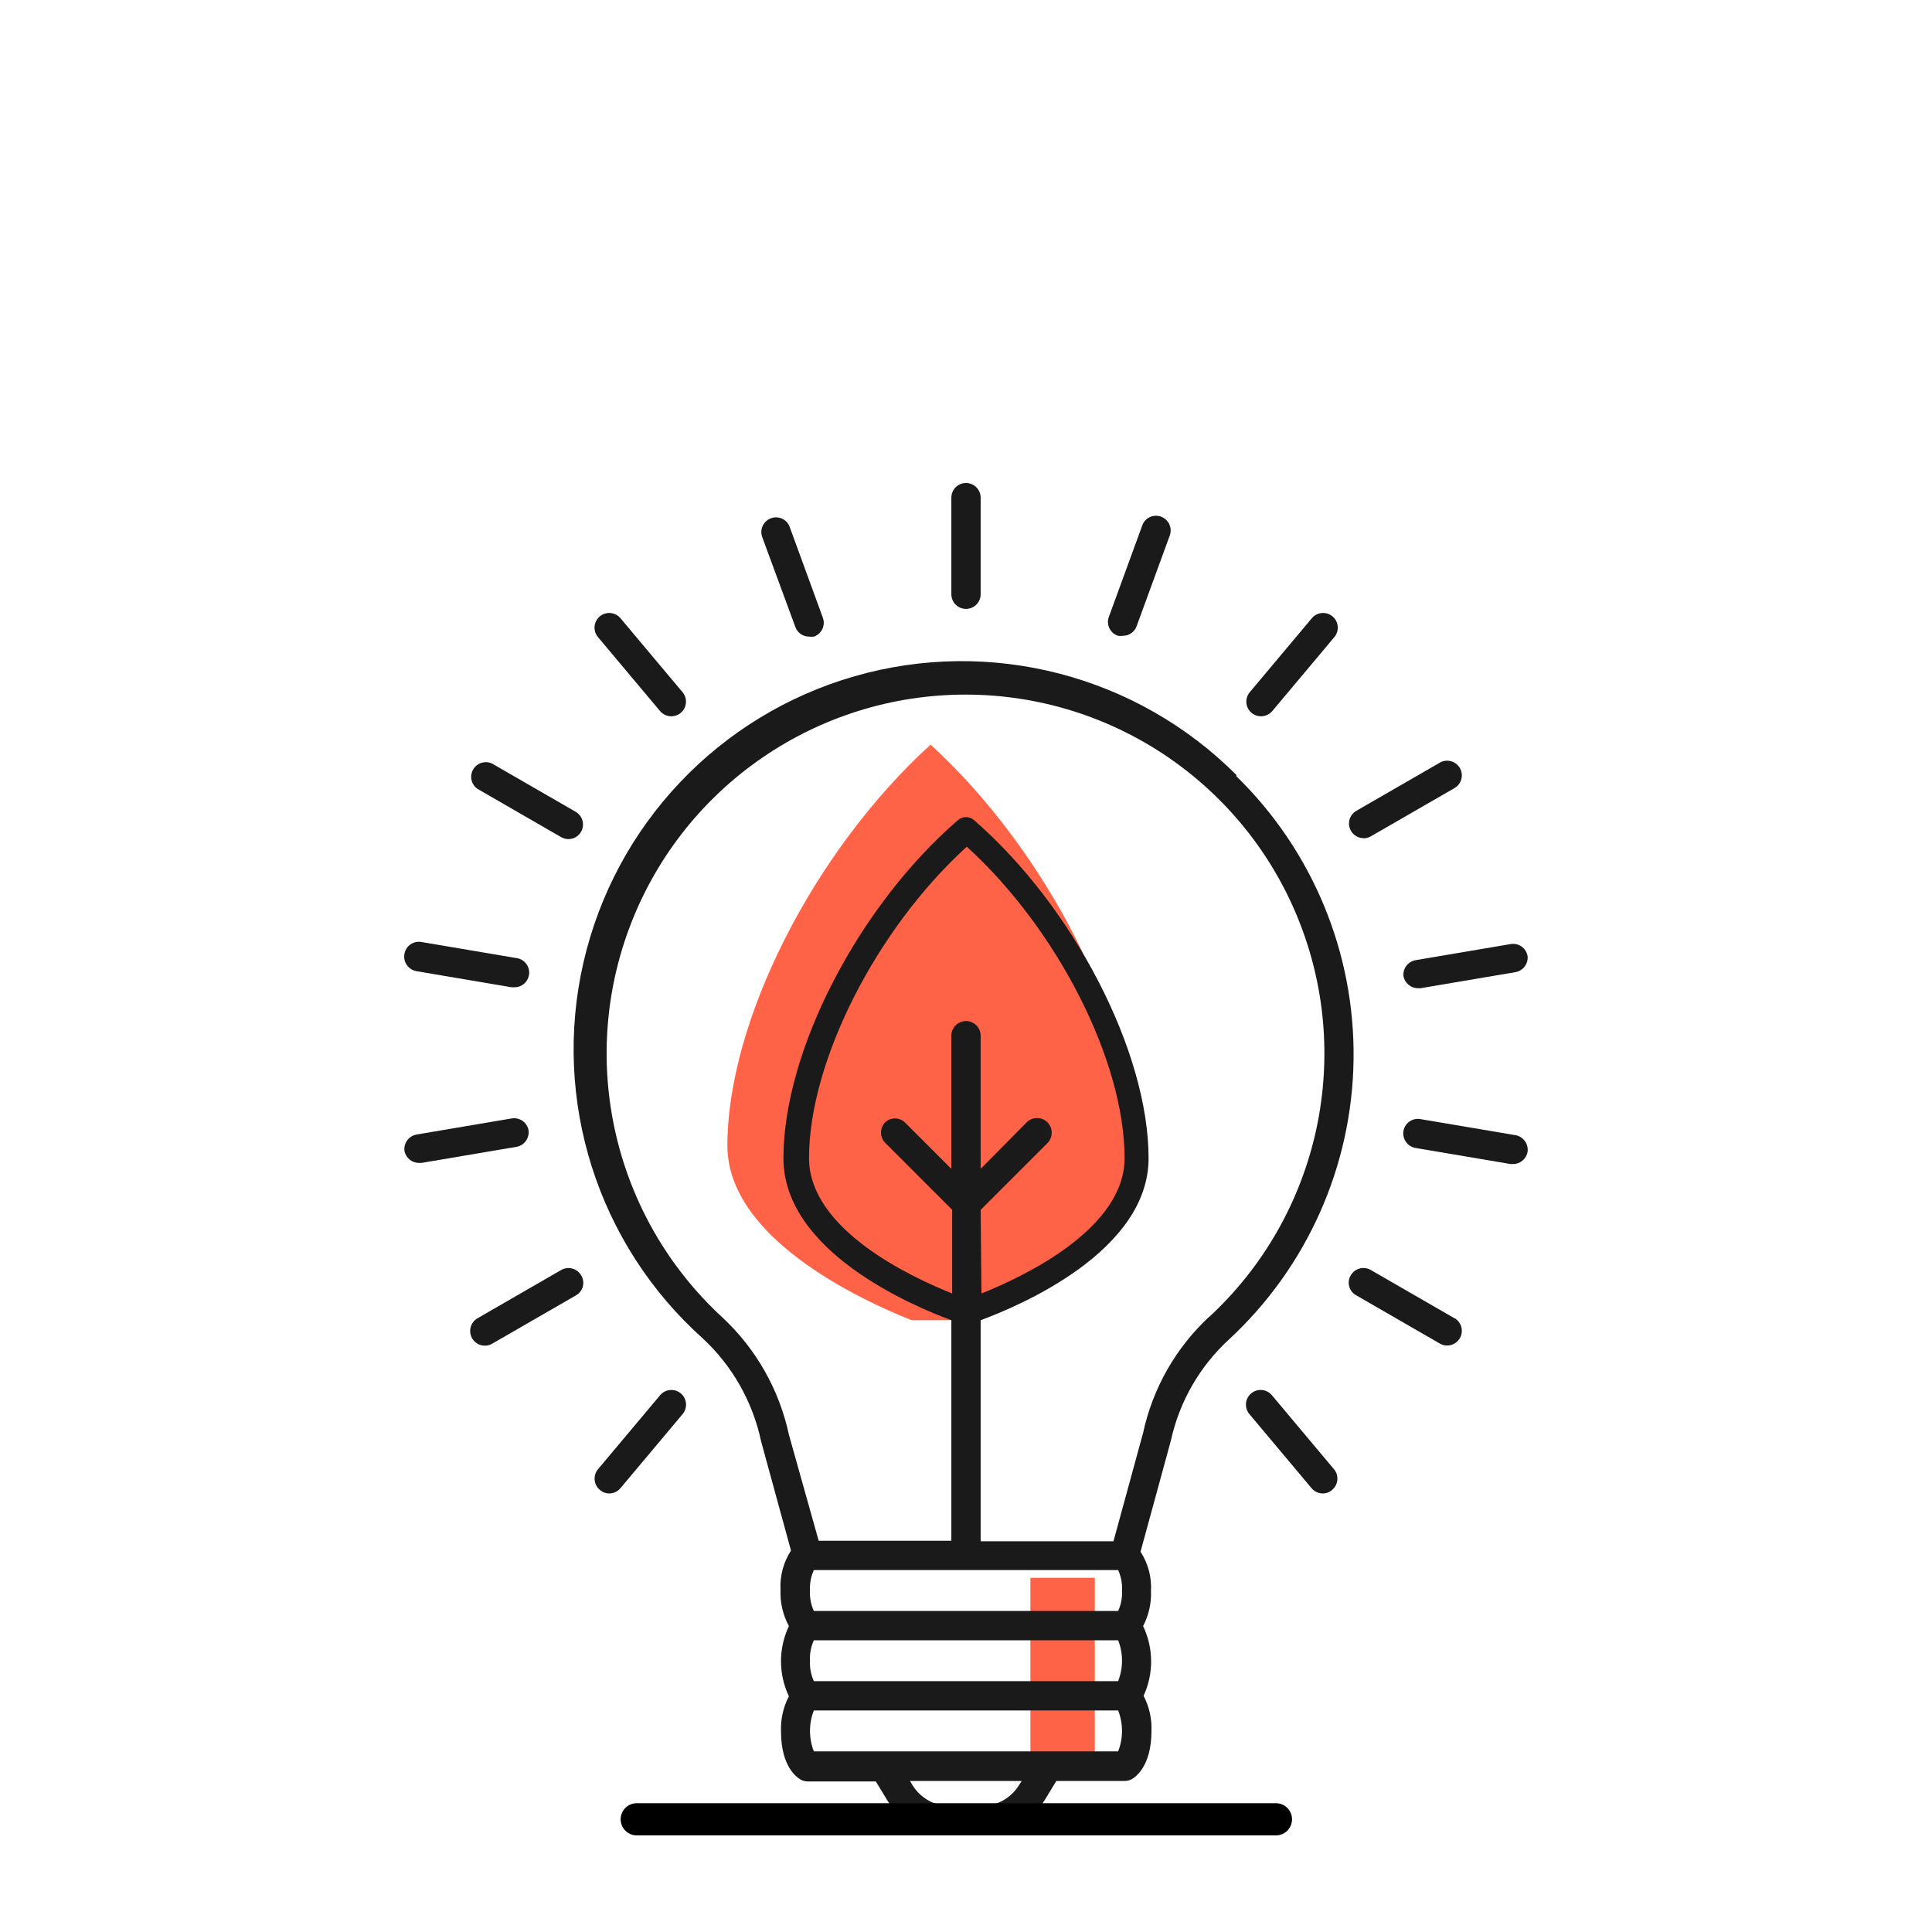
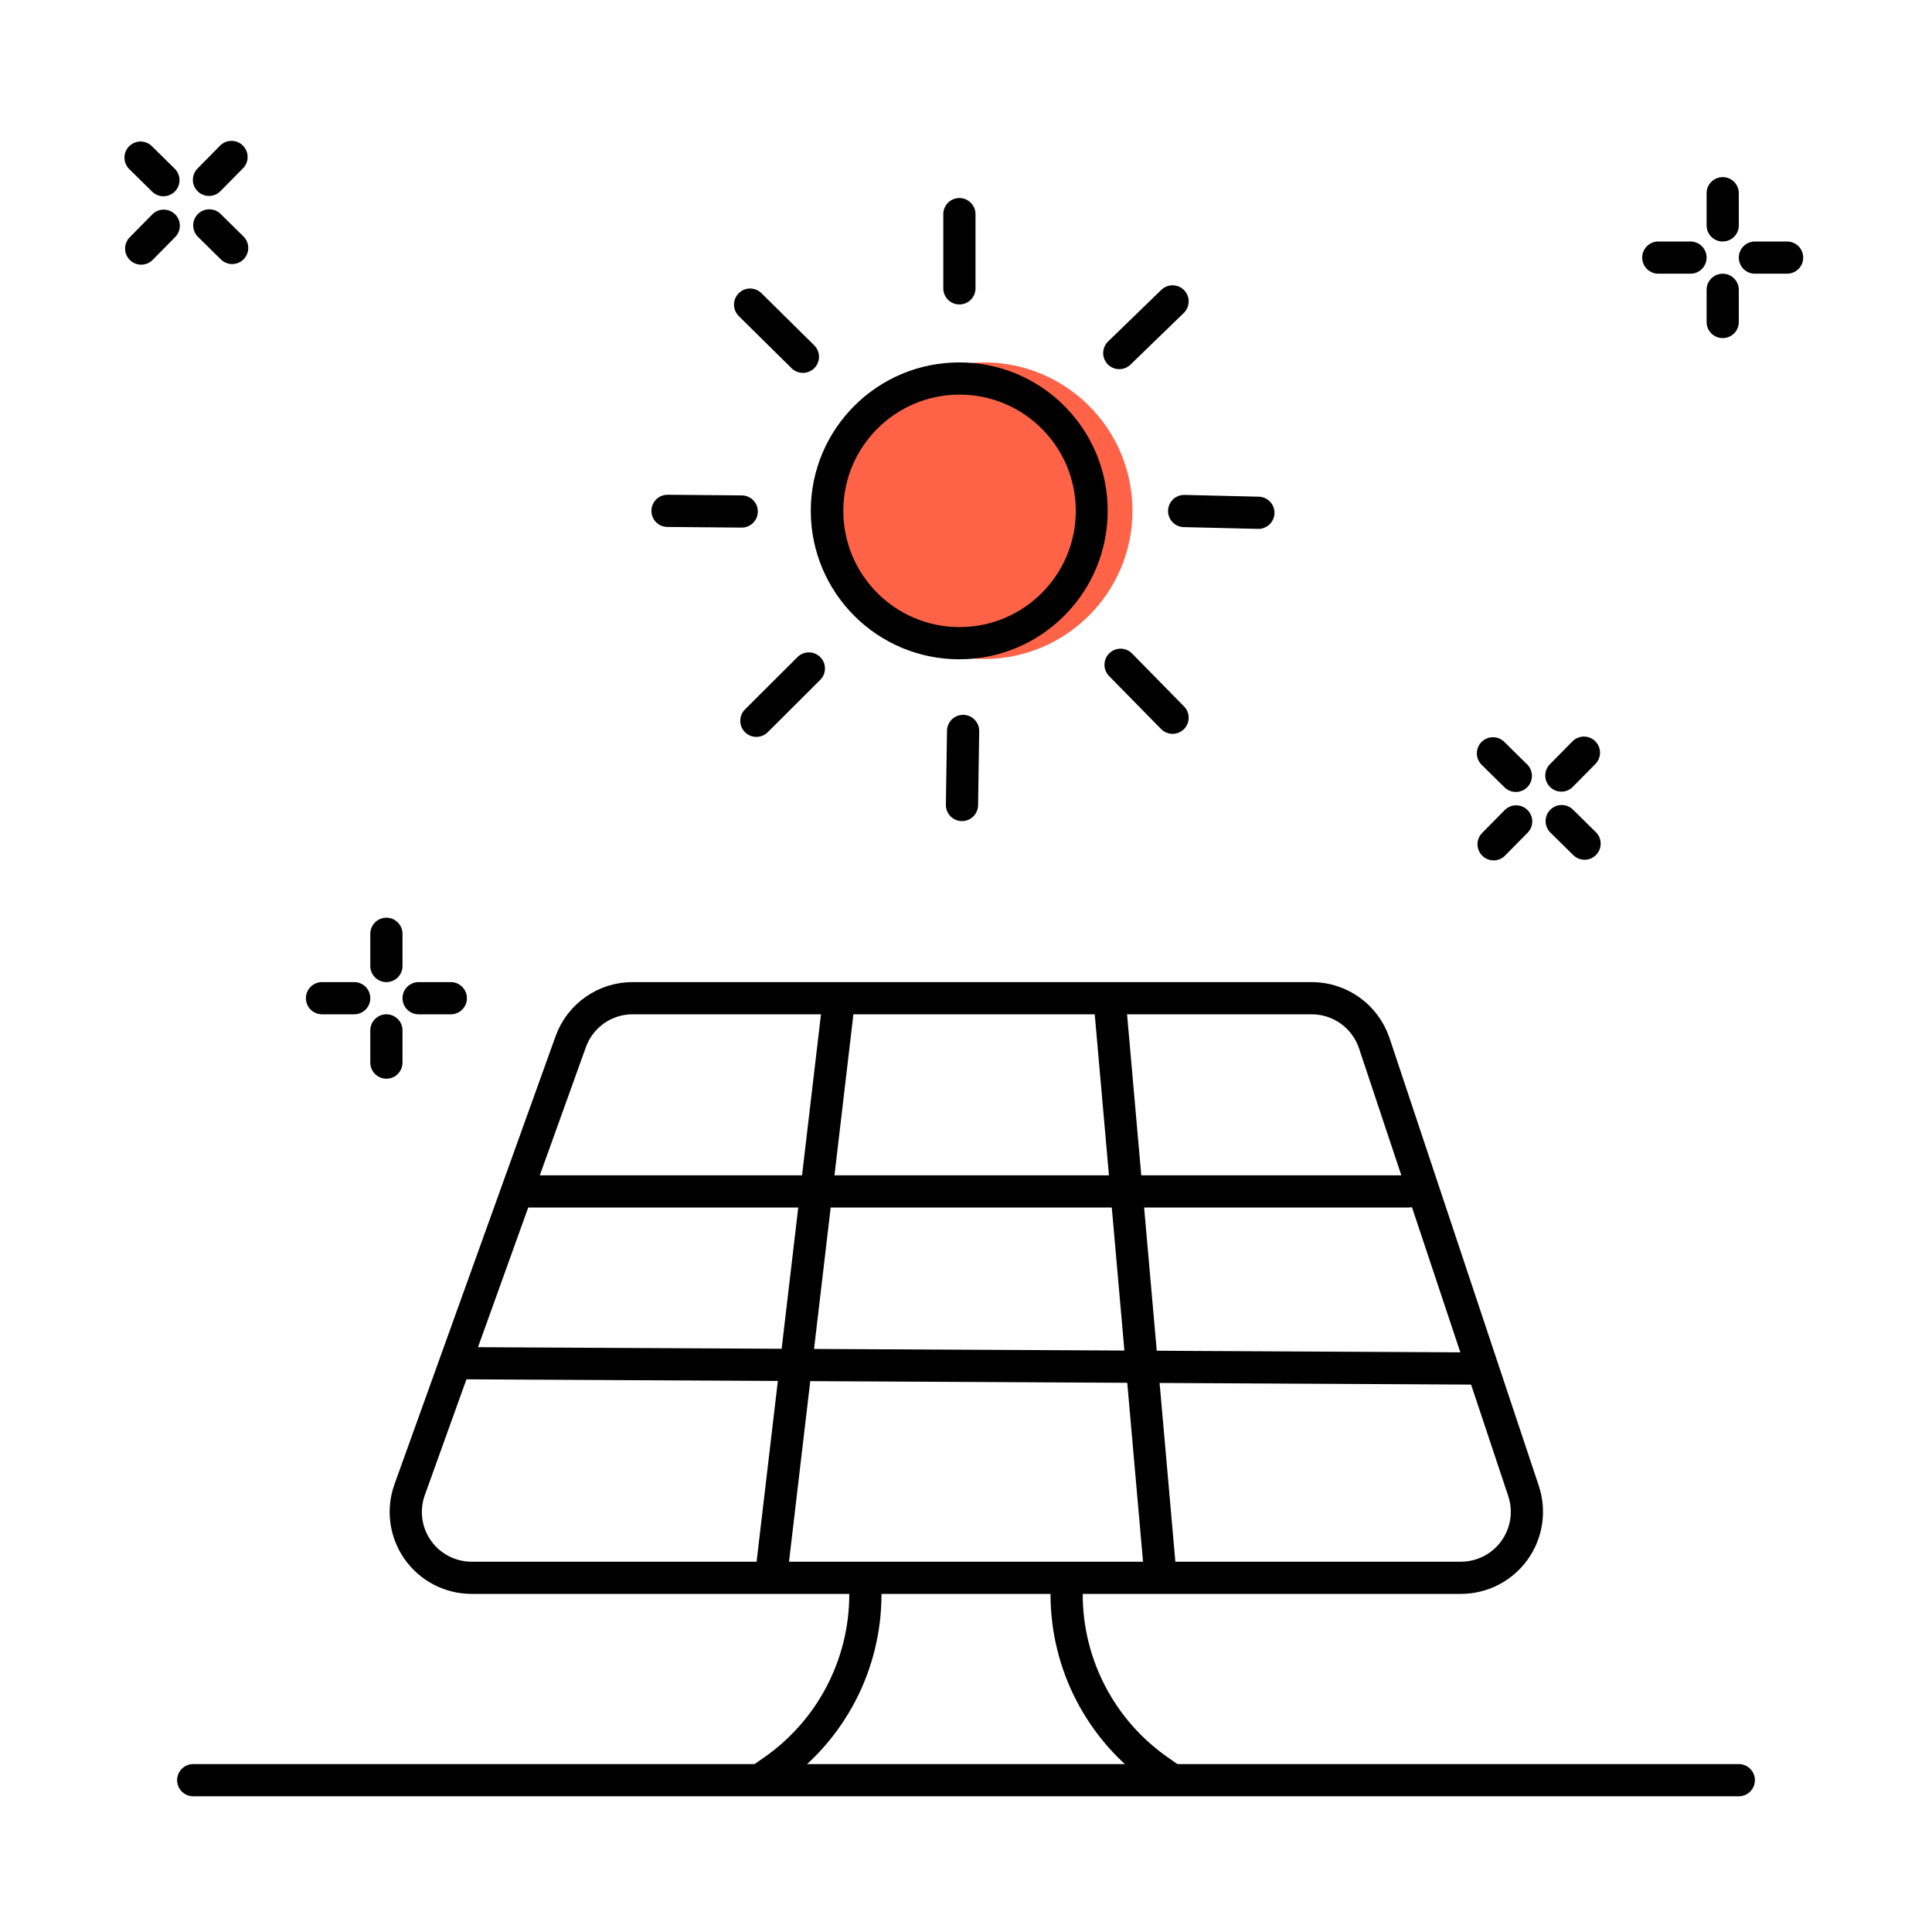
<svg xmlns="http://www.w3.org/2000/svg" viewBox="0 0 120 120">
-   <rect x="64" y="98" width="4" height="12" style="fill:tomato" />
-   <path d="M56.62,82c-3.39-1.35-11.44-5.17-11.44-10.84,0-7.76,5.38-18.32,12.62-24.91C65,52.84,70.41,63.4,70.41,71.16c0,5.67-8,9.49-11.44,10.84Z" style="fill:tomato" />
-   <path d="M76.81,48.15a24.11,24.11,0,1,0-33.14,35,12.15,12.15,0,0,1,3.6,6.36v0l1.86,6.8a4.06,4.06,0,0,0-.65,2.44A4.35,4.35,0,0,0,49,101a5.09,5.09,0,0,0,0,4.36,4.35,4.35,0,0,0-.49,2.18c0,2.21,1,2.87,1.23,3a.92.92,0,0,0,.43.11H54.4l.73,1.2A4.59,4.59,0,0,0,59,114h2a4.59,4.59,0,0,0,3.88-2.18l.73-1.2h4.25a.92.92,0,0,0,.43-.11c.2-.11,1.23-.77,1.23-3a4.35,4.35,0,0,0-.49-2.18A5.09,5.09,0,0,0,71,101a4.35,4.35,0,0,0,.49-2.18,4.06,4.06,0,0,0-.65-2.44l1.89-6.92v0a12,12,0,0,1,3.6-6.26,24.13,24.13,0,0,0,.45-35Zm-15.9,27L65.06,71a.92.92,0,0,0,0-1.29.91.91,0,0,0-1.29,0L60.91,72.6V64.33a.91.91,0,0,0-1.82,0V72.6l-2.86-2.86a.89.89,0,0,0-1.28,0A.91.91,0,0,0,55,71l4.14,4.14v5.2c-2.63-1.05-8.89-4-8.89-8.41,0-6,4.18-14.23,9.8-19.34,5.62,5.11,9.8,13.31,9.8,19.34,0,4.4-6.26,7.36-8.89,8.41Zm8.54,22.37a2.7,2.7,0,0,1,.24,1.27,2.67,2.67,0,0,1-.24,1.27H50.55a2.67,2.67,0,0,1-.24-1.27,2.7,2.7,0,0,1,.24-1.27Zm-19.14,5.63a2.7,2.7,0,0,1,.24-1.27h18.9a3.48,3.48,0,0,1,0,2.54H50.55A2.7,2.7,0,0,1,50.31,103.17Zm13,7.7A2.74,2.74,0,0,1,61,112.18H59a2.74,2.74,0,0,1-2.33-1.31l-.15-.25h6.94Zm6.13-2.07H50.55a3.48,3.48,0,0,1,0-2.54h18.9a3.48,3.48,0,0,1,0,2.54Zm5.67-27A13.82,13.82,0,0,0,71,89l-1.84,6.73H60.91V82c2.42-.89,10.43-4.28,10.43-10.06,0-6.61-4.66-15.62-10.84-21a.76.76,0,0,0-1,0c-6.18,5.34-10.84,14.35-10.84,21,0,5.78,8,9.17,10.43,10.06v13.7H50.85L49,89.11a13.94,13.94,0,0,0-4.14-7.29,22.29,22.29,0,1,1,30.22,0Z" style="fill:#1a1a1a" />
-   <path d="M60,37.82a.91.91,0,0,0,.91-.91v-6a.91.91,0,1,0-1.82,0v6A.91.91,0,0,0,60,37.82Z" style="fill:#1a1a1a" />
-   <path d="M49.4,38.94a.9.9,0,0,0,.85.6,1.06,1.06,0,0,0,.31,0,.91.91,0,0,0,.55-1.17l-2.06-5.64a.9.9,0,0,0-1.16-.54.91.91,0,0,0-.55,1.16Z" style="fill:#1a1a1a" />
-   <path d="M41,44.17a.92.92,0,0,0,.7.32.91.91,0,0,0,.7-1.49l-3.86-4.6a.91.91,0,0,0-1.4,1.17Z" style="fill:#1a1a1a" />
-   <path d="M29.66,49l5.2,3a1,1,0,0,0,.46.12.91.91,0,0,0,.45-1.69l-5.2-3A.91.91,0,0,0,29.66,49Z" style="fill:#1a1a1a" />
-   <path d="M25.86,60.32l5.91,1,.16,0a.91.91,0,0,0,.16-1.81l-5.91-1a.91.91,0,0,0-1.06.74A.92.92,0,0,0,25.86,60.32Z" style="fill:#1a1a1a" />
-   <path d="M32.83,70.21a.91.91,0,0,0-1.06-.74l-5.91,1a.92.92,0,0,0-.74,1,.91.91,0,0,0,.9.76l.16,0,5.91-1A.92.92,0,0,0,32.83,70.21Z" style="fill:#1a1a1a" />
-   <path d="M34.86,78.88l-5.2,3a.91.91,0,0,0,.91,1.58l5.2-3a.89.89,0,0,0,.33-1.24A.91.91,0,0,0,34.86,78.88Z" style="fill:#1a1a1a" />
-   <path d="M41,86.66l-3.86,4.6a.91.91,0,0,0,.12,1.28.86.86,0,0,0,.58.22.9.9,0,0,0,.7-.33l3.86-4.6A.91.91,0,0,0,41,86.66Z" style="fill:#1a1a1a" />
-   <path d="M69.44,39.49a1.06,1.06,0,0,0,.31,0,.9.9,0,0,0,.85-.6l2.06-5.64a.91.91,0,0,0-.55-1.16.9.9,0,0,0-1.16.54l-2.06,5.64A.91.91,0,0,0,69.44,39.49Z" style="fill:#1a1a1a" />
-   <path d="M78.32,44.49a.92.92,0,0,0,.7-.32l3.86-4.6a.91.91,0,0,0-1.4-1.17L77.62,43a.91.91,0,0,0,.7,1.49Z" style="fill:#1a1a1a" />
-   <path d="M84.68,52.07a1,1,0,0,0,.46-.12l5.2-3a.91.91,0,0,0-.91-1.58l-5.2,3a.91.91,0,0,0,.45,1.69Z" style="fill:#1a1a1a" />
-   <path d="M87.17,60.62a.92.92,0,0,0,.9.76l.16,0,5.91-1a.92.92,0,0,0,.74-1,.91.91,0,0,0-1.06-.74l-5.91,1A.92.92,0,0,0,87.17,60.62Z" style="fill:#1a1a1a" />
-   <path d="M94.14,70.51l-5.91-1a.91.91,0,0,0-1.06.74.92.92,0,0,0,.74,1.05l5.91,1,.16,0a.91.91,0,0,0,.9-.76A.92.92,0,0,0,94.14,70.51Z" style="fill:#1a1a1a" />
-   <path d="M90.34,81.88l-5.2-3a.91.91,0,0,0-1.24.33.89.89,0,0,0,.33,1.24l5.2,3a.91.91,0,0,0,.91-1.58Z" style="fill:#1a1a1a" />
-   <path d="M79,86.66a.91.91,0,0,0-1.4,1.17l3.86,4.6a.9.9,0,0,0,.7.33.86.86,0,0,0,.58-.22.91.91,0,0,0,.12-1.28Z" style="fill:#1a1a1a" />
-   <path d="M79.25,114H39.55a1,1,0,0,1,0-2h39.7a1,1,0,0,1,0,2Z" />
+   <line x1="108" y1="110.57" x2="12" y2="110.57" style="fill:none;stroke:#000;stroke-linecap:round;stroke-linejoin:round;stroke-width:2px" />
+   <path d="M29.26,98H90.74a4.1,4.1,0,0,0,3.89-5.39L85.36,64.8A4.1,4.1,0,0,0,81.47,62H39.3a4.08,4.08,0,0,0-3.85,2.7l-10,27.81A4.09,4.09,0,0,0,29.26,98Z" style="fill:none;stroke:#000;stroke-linecap:round;stroke-linejoin:round;stroke-width:2px" />
+   <line x1="32.5" y1="74" x2="87.5" y2="74" style="fill:none;stroke:#000;stroke-linecap:round;stroke-linejoin:round;stroke-width:2px" />
+   <line x1="28.5" y1="84.67" x2="91.5" y2="85" style="fill:none;stroke:#000;stroke-linecap:round;stroke-linejoin:round;stroke-width:2px" />
+   <line x1="52" y1="63" x2="48" y2="97" style="fill:none;stroke:#000;stroke-linecap:round;stroke-linejoin:round;stroke-width:2px" />
+   <line x1="69" y1="63" x2="72" y2="97" style="fill:none;stroke:#000;stroke-linecap:round;stroke-linejoin:round;stroke-width:2px" />
+   <path d="M53.75,99h0A13.34,13.34,0,0,1,48,110l-.74.52" style="fill:none;stroke:#000;stroke-linecap:round;stroke-linejoin:round;stroke-width:2px" />
+   <path d="M66.25,99h0A13.34,13.34,0,0,0,72,110l.74.52" style="fill:none;stroke:#000;stroke-linecap:round;stroke-linejoin:round;stroke-width:2px" />
+   <circle cx="61.13" cy="31.72" r="9.21" style="fill:tomato" />
+   <path d="M59.59,24.51a7.22,7.22,0,1,1-7.21,7.21,7.22,7.22,0,0,1,7.21-7.21m0-2a9.22,9.22,0,1,0,9.21,9.21,9.21,9.21,0,0,0-9.21-9.21Z" />
+   <line x1="59.59" y1="13.3" x2="59.59" y2="17.91" style="fill:none;stroke:#000;stroke-linecap:round;stroke-linejoin:round;stroke-width:2px" />
+   <line x1="41.46" y1="31.73" x2="46.07" y2="31.77" style="fill:none;stroke:#000;stroke-linecap:round;stroke-linejoin:round;stroke-width:2px" />
+   <line x1="59.75" y1="50" x2="59.82" y2="45.4" style="fill:none;stroke:#000;stroke-linecap:round;stroke-linejoin:round;stroke-width:2px" />
+   <line x1="78.16" y1="31.85" x2="73.55" y2="31.74" style="fill:none;stroke:#000;stroke-linecap:round;stroke-linejoin:round;stroke-width:2px" />
+   <line x1="46.59" y1="18.92" x2="49.87" y2="22.16" style="fill:none;stroke:#000;stroke-linecap:round;stroke-linejoin:round;stroke-width:2px" />
+   <line x1="46.98" y1="44.77" x2="50.24" y2="41.52" style="fill:none;stroke:#000;stroke-linecap:round;stroke-linejoin:round;stroke-width:2px" />
+   <line x1="72.83" y1="44.58" x2="69.6" y2="41.29" style="fill:none;stroke:#000;stroke-linecap:round;stroke-linejoin:round;stroke-width:2px" />
+   <line x1="72.83" y1="18.72" x2="69.52" y2="21.93" style="fill:none;stroke:#000;stroke-linecap:round;stroke-linejoin:round;stroke-width:2px" />
+   <line x1="107" y1="14" x2="107" y2="12" style="fill:none;stroke:#000;stroke-linecap:round;stroke-linejoin:round;stroke-width:2px" />
+   <line x1="107" y1="20" x2="107" y2="18" style="fill:none;stroke:#000;stroke-linecap:round;stroke-linejoin:round;stroke-width:2px" />
+   <line x1="109" y1="16" x2="111" y2="16" style="fill:none;stroke:#000;stroke-linecap:round;stroke-linejoin:round;stroke-width:2px" />
+   <line x1="103" y1="16" x2="105" y2="16" style="fill:none;stroke:#000;stroke-linecap:round;stroke-linejoin:round;stroke-width:2px" />
+   <line x1="24" y1="60" x2="24" y2="58" style="fill:none;stroke:#000;stroke-linecap:round;stroke-linejoin:round;stroke-width:2px" />
+   <line x1="24" y1="66" x2="24" y2="64" style="fill:none;stroke:#000;stroke-linecap:round;stroke-linejoin:round;stroke-width:2px" />
+   <line x1="26" y1="62" x2="28" y2="62" style="fill:none;stroke:#000;stroke-linecap:round;stroke-linejoin:round;stroke-width:2px" />
+   <line x1="20" y1="62" x2="22" y2="62" style="fill:none;stroke:#000;stroke-linecap:round;stroke-linejoin:round;stroke-width:2px" />
+   <line x1="94.15" y1="48.19" x2="92.73" y2="46.79" style="fill:none;stroke:#000;stroke-linecap:round;stroke-linejoin:round;stroke-width:2px" />
+   <line x1="98.42" y1="52.4" x2="97" y2="51" style="fill:none;stroke:#000;stroke-linecap:round;stroke-linejoin:round;stroke-width:2px" />
+   <line x1="96.98" y1="48.17" x2="98.38" y2="46.75" style="fill:none;stroke:#000;stroke-linecap:round;stroke-linejoin:round;stroke-width:2px" />
+   <line x1="92.77" y1="52.44" x2="94.17" y2="51.02" style="fill:none;stroke:#000;stroke-linecap:round;stroke-linejoin:round;stroke-width:2px" />
+   <line x1="10.15" y1="11.19" x2="8.73" y2="9.79" style="fill:none;stroke:#000;stroke-linecap:round;stroke-linejoin:round;stroke-width:2px" />
+   <line x1="14.42" y1="15.4" x2="13" y2="14" style="fill:none;stroke:#000;stroke-linecap:round;stroke-linejoin:round;stroke-width:2px" />
+   <line x1="12.98" y1="11.17" x2="14.38" y2="9.75" style="fill:none;stroke:#000;stroke-linecap:round;stroke-linejoin:round;stroke-width:2px" />
+   <line x1="8.77" y1="15.44" x2="10.17" y2="14.02" style="fill:none;stroke:#000;stroke-linecap:round;stroke-linejoin:round;stroke-width:2px" />
</svg>
